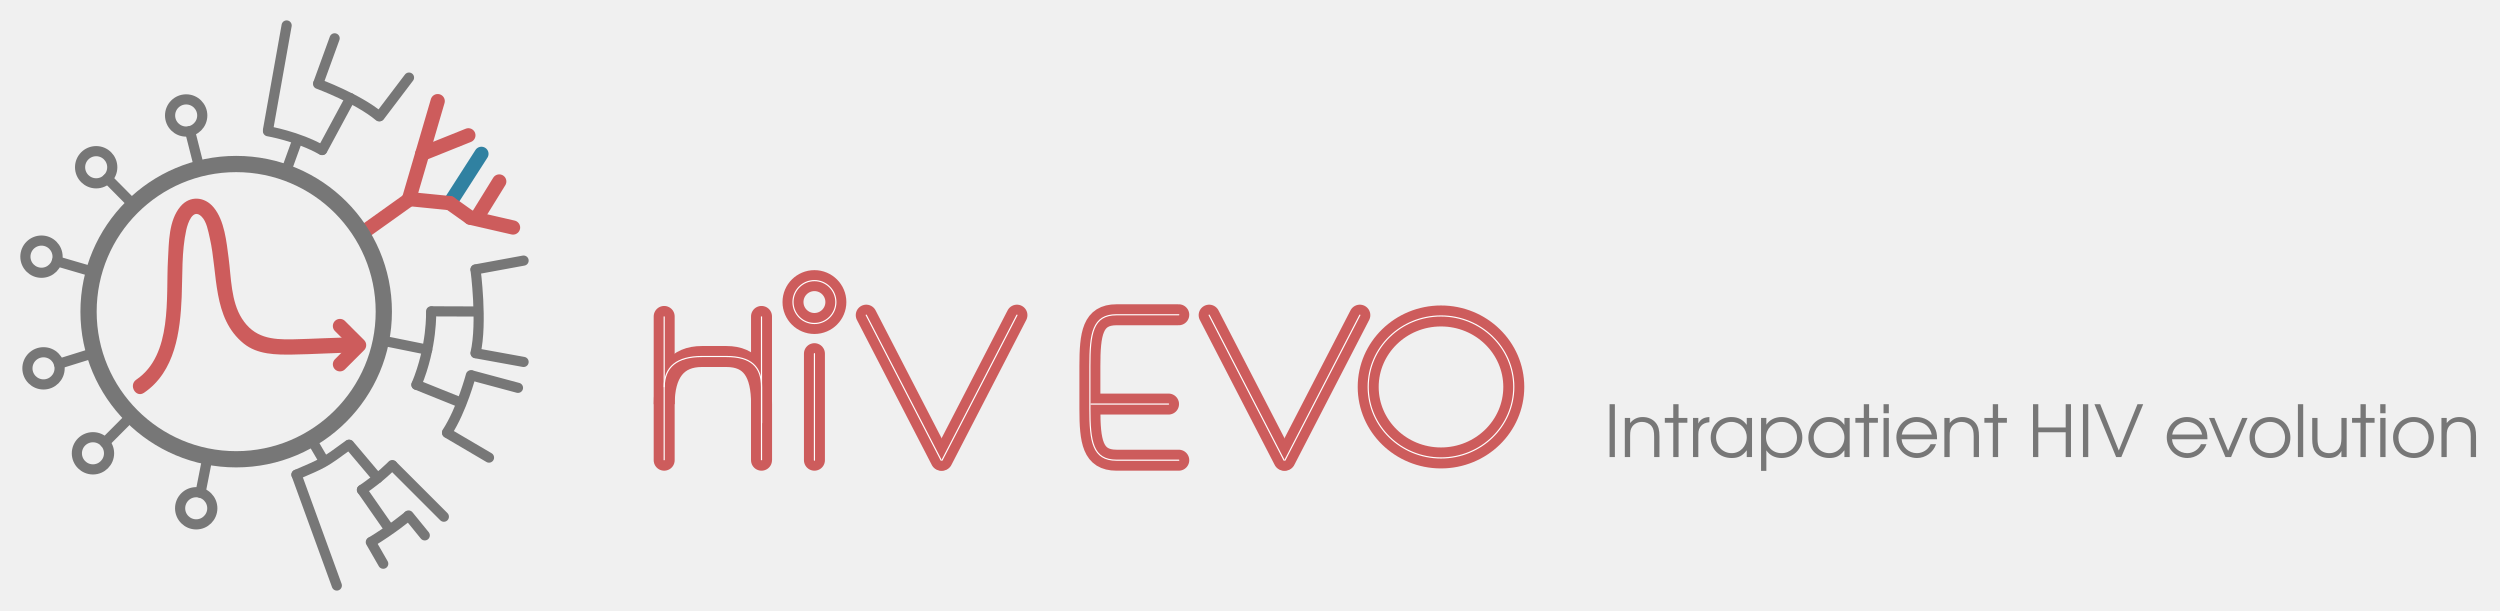
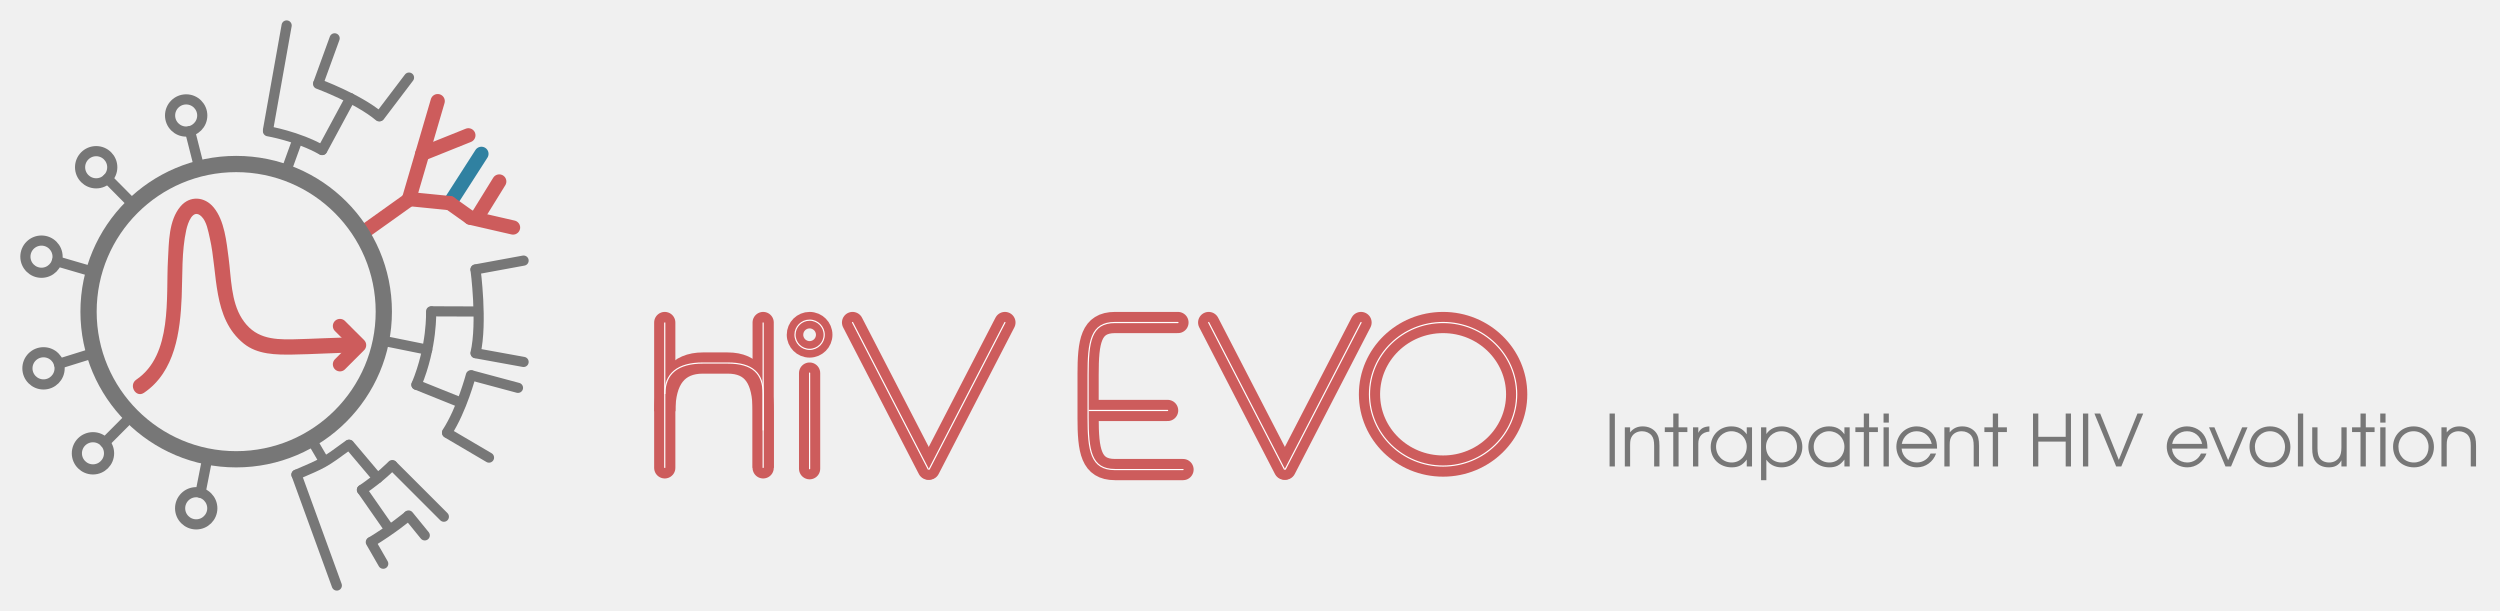
<svg xmlns="http://www.w3.org/2000/svg" version="1.1" id="Layer_1" x="0px" y="0px" width="1230.788" height="300.796" viewBox="0 0 1230.788 300.796" enable-background="new 0 0 695 289" xml:space="preserve">
  <defs id="defs4799" />
  <line stroke-miterlimit="10" x1="237.019" y1="75.738" x2="221.446" y2="99.993" id="line4601" style="fill:none;stroke:#3081a1;stroke-width:7;stroke-linecap:round;stroke-miterlimit:10" />
  <line stroke-miterlimit="10" x1="179.42" y1="113.97" x2="201.016" y2="98.56" id="line4603" style="fill:none;stroke:#cd5c5c;stroke-width:7;stroke-linecap:round;stroke-miterlimit:10" />
  <line stroke-miterlimit="10" x1="201.359" y1="97.993" x2="215.486" y2="49.785" id="line4605" style="fill:none;stroke:#cd5c5c;stroke-width:7;stroke-linecap:round;stroke-miterlimit:10" />
  <line stroke-miterlimit="10" x1="207.88" y1="75.738" x2="230.589" y2="66.617" id="line4607" style="fill:none;stroke:#cd5c5c;stroke-width:7;stroke-linecap:round;stroke-miterlimit:10" />
  <line stroke-miterlimit="10" x1="201.359" y1="97.993" x2="221.446" y2="99.993" id="line4609" style="fill:none;stroke:#cd5c5c;stroke-width:7;stroke-linecap:round;stroke-miterlimit:10" />
  <line stroke-miterlimit="10" x1="231.539" y1="107.169" x2="221.446" y2="99.993" id="line4611" style="fill:none;stroke:#cd5c5c;stroke-width:7;stroke-linecap:round;stroke-miterlimit:10" />
  <line stroke-miterlimit="10" x1="234.849" y1="107.05" x2="245.792" y2="89.345" id="line4613" style="fill:none;stroke:#cd5c5c;stroke-width:7;stroke-linecap:round;stroke-miterlimit:10" />
  <line stroke-miterlimit="10" x1="231.539" y1="107.169" x2="252.583" y2="112.008" id="line4615" style="fill:none;stroke:#cd5c5c;stroke-width:7;stroke-linecap:round;stroke-miterlimit:10" />
  <g id="g4619" transform="translate(4.382999,5.415056)">
    <path style="fill:#cd5c5c" id="path4621" d="m 66.512,187.962 c 15.367,-10.437 17.843,-30.175 18.555,-47.192 0.453,-10.834 -0.087,-22.307 2.243,-32.941 0.734,-3.349 3.207,-10.853 7.471,-6.698 2.603,2.536 3.346,7.288 4.123,10.667 4.032,17.534 1.198,39.44 16.743,51.952 6.723,5.411 15.815,5.509 24.036,5.393 10.299,-0.146 20.579,-0.897 30.878,-0.956 4.835,-0.027 4.838,-7.527 0,-7.5 -10.296,0.059 -20.584,0.74 -30.878,0.956 -10.416,0.218 -18.972,-0.798 -24.95,-10.203 -5.44,-8.557 -5.279,-20.132 -6.568,-29.877 -1.058,-7.992 -1.997,-18.359 -7.366,-24.869 -4.433,-5.375 -11.705,-5.938 -16.312,-0.502 -5.868,6.924 -5.695,17.737 -6.179,26.25 -1.055,18.554 2.362,46.859 -15.581,59.044 -3.976,2.7 -0.228,9.202 3.785,6.476 l 0,0 z" />
  </g>
  <polyline stroke-miterlimit="10" points="  162.979,155.077 172.405,164.503 162.979,173.929 " id="polyline4623" style="fill:none;stroke:#cd5c5c;stroke-width:7;stroke-linecap:round;stroke-linejoin:round;stroke-miterlimit:10" transform="translate(4.382999,5.415056)" />
  <circle stroke-miterlimit="10" cx="116.273" cy="153.43" r="72.682" id="circle4625" style="fill:none;stroke:#777777;stroke-width:8;stroke-miterlimit:10" />
  <path style="fill:none;stroke:#777777;stroke-width:5;stroke-linecap:round;stroke-miterlimit:10" id="path4631" d="m 200.712,254.146 c -0.186,0.215 -7.525,6.305 -17.89,12.609" stroke-miterlimit="10" />
  <line style="fill:none;stroke:#777777;stroke-width:5;stroke-linecap:round;stroke-miterlimit:10" id="line4633" y2="277.525" x2="188.669" y1="266.908" x1="182.561" stroke-miterlimit="10" />
  <line style="fill:none;stroke:#777777;stroke-width:5;stroke-linecap:round;stroke-miterlimit:10" id="line4635" y2="263.57" x2="209.112" y1="253.785" x1="201.141" stroke-miterlimit="10" />
  <path style="fill:none;stroke:#777777;stroke-width:5;stroke-linecap:round;stroke-miterlimit:10" id="path4639" d="M 116.613,10.246" stroke-miterlimit="10" />
  <circle style="fill:none;stroke:#777777;stroke-width:5;stroke-linecap:round;stroke-miterlimit:10" id="circle4641" r="7.924" cy="82.336" cx="47.348" stroke-miterlimit="10" />
  <circle style="fill:none;stroke:#777777;stroke-width:5;stroke-linecap:round;stroke-miterlimit:10" id="circle4643" r="7.924" cy="56.853" cx="91.655" stroke-miterlimit="10" />
  <circle style="fill:none;stroke:#777777;stroke-width:5;stroke-linecap:round;stroke-miterlimit:10" id="circle4645" r="7.924" cy="126.36" cx="20.424" stroke-miterlimit="10" />
  <circle style="fill:none;stroke:#777777;stroke-width:5;stroke-linecap:round;stroke-miterlimit:10" id="circle4647" r="7.924" cy="181.34" cx="21.424" stroke-miterlimit="10" />
  <circle style="fill:none;stroke:#777777;stroke-width:5;stroke-linecap:round;stroke-miterlimit:10" id="circle4649" r="7.924" cy="223.17" cx="45.767" stroke-miterlimit="10" />
  <circle style="fill:none;stroke:#777777;stroke-width:5;stroke-linecap:round;stroke-miterlimit:10" id="circle4651" r="7.924" cy="250.236" cx="96.599" stroke-miterlimit="10" />
  <line style="fill:none;stroke:#777777;stroke-width:5;stroke-linecap:round;stroke-miterlimit:10" id="line4653" y2="81.859" x2="97.928" y1="64.541" x1="93.541" stroke-miterlimit="10" />
  <line style="fill:none;stroke:#777777;stroke-width:5;stroke-linecap:round;stroke-miterlimit:10" id="line4655" y2="100.507" x2="65.383" y1="87.945" x1="52.945" stroke-miterlimit="10" />
  <line style="fill:none;stroke:#777777;stroke-width:5;stroke-linecap:round;stroke-miterlimit:10" id="line4657" y2="227.074" x2="159.552" y1="217.123" x1="153.734" stroke-miterlimit="10" />
  <line style="fill:none;stroke:#777777;stroke-width:5;stroke-linecap:round;stroke-miterlimit:10" id="line4659" y2="133.784" x2="45.748" y1="128.606" x1="28.02" stroke-miterlimit="10" />
  <line style="fill:none;stroke:#777777;stroke-width:5;stroke-linecap:round;stroke-miterlimit:10" id="line4661" y2="173.924" x2="45.679" y1="179.109" x1="29.024" stroke-miterlimit="10" />
  <line style="fill:none;stroke:#777777;stroke-width:5;stroke-linecap:round;stroke-miterlimit:10" id="line4663" y2="205.07" x2="64.396" y1="217.871" x1="51.654" stroke-miterlimit="10" />
  <line style="fill:none;stroke:#777777;stroke-width:5;stroke-linecap:round;stroke-miterlimit:10" id="line4665" y2="224.754" x2="102.228" y1="242.603" x1="98.712" stroke-miterlimit="10" />
  <path style="fill:none;stroke:#777777;stroke-width:5;stroke-linecap:round;stroke-miterlimit:10" id="path4667" d="m 171.723,218.973 c -12.627,9.283 -12.445,8.943 -25.766,14.715" stroke-miterlimit="10" />
  <path style="fill:none;stroke:#777777;stroke-width:5;stroke-linecap:round;stroke-miterlimit:10" id="path4669" d="m 193.114,228.975 c 0,0 -5.849,6.068 -14.927,12.193" stroke-miterlimit="10" />
  <line style="fill:none;stroke:#777777;stroke-width:5;stroke-linecap:round;stroke-miterlimit:10" id="line4671" y2="190.937" x2="255.007" y1="184.836" x1="232.255" stroke-miterlimit="10" />
  <line style="fill:none;stroke:#777777;stroke-width:5;stroke-linecap:round;stroke-miterlimit:10" id="line4673" y2="225.283" x2="240.74" y1="213.16" x1="220.13" stroke-miterlimit="10" />
  <line style="fill:none;stroke:#777777;stroke-width:5;stroke-linecap:round;stroke-miterlimit:10" id="line4675" y2="235.459" x2="185.877" y1="218.973" x1="171.958" stroke-miterlimit="10" />
  <line style="fill:none;stroke:#777777;stroke-width:5;stroke-linecap:round;stroke-miterlimit:10" id="line4677" y2="254.379" x2="218.52" y1="229.248" x1="193.388" stroke-miterlimit="10" />
  <line style="fill:none;stroke:#777777;stroke-width:5;stroke-linecap:round;stroke-miterlimit:10" id="line4679" y2="260.451" x2="191.63" y1="241.168" x1="178.188" stroke-miterlimit="10" />
  <line style="fill:none;stroke:#777777;stroke-width:5;stroke-linecap:round;stroke-miterlimit:10" id="line4681" y2="288.262" x2="165.821" y1="233.687" x1="145.957" stroke-miterlimit="10" />
  <path style="fill:none;stroke:#777777;stroke-width:5;stroke-linecap:round;stroke-miterlimit:10" id="path4683" d="M 158.936,174.918" stroke-miterlimit="10" />
  <line style="fill:none;stroke:#777777;stroke-width:5;stroke-linecap:round;stroke-miterlimit:10" id="line4685" y2="38.201" x2="201.359" y1="57.18" x1="186.965" stroke-miterlimit="10" />
  <path style="fill:none;stroke:#777777;stroke-width:5;stroke-linecap:round;stroke-miterlimit:10" id="path4687" d="m 156.603,41.293 c 0,0 19.673,7.241 30.056,15.984" stroke-miterlimit="10" />
  <line style="fill:none;stroke:#777777;stroke-width:5;stroke-linecap:round;stroke-miterlimit:10" id="line4689" y2="18.867" x2="164.744" y1="40.883" x1="156.738" stroke-miterlimit="10" />
  <line style="fill:none;stroke:#777777;stroke-width:5;stroke-linecap:round;stroke-miterlimit:10" id="line4691" y2="48.298" x2="172.464" y1="73.86" x1="158.682" stroke-miterlimit="10" />
  <line style="fill:none;stroke:#777777;stroke-width:5;stroke-linecap:round;stroke-miterlimit:10" id="line4693" y2="12.535" x2="141.115" y1="64.008" x1="131.934" stroke-miterlimit="10" />
  <path style="fill:none;stroke:#777777;stroke-width:5;stroke-linecap:round;stroke-miterlimit:10" id="path4695" d="m 131.934,64.602 c 0,0 14.576,2.469 26.573,9.259" stroke-miterlimit="10" />
  <line style="fill:none;stroke:#777777;stroke-width:5;stroke-linecap:round;stroke-miterlimit:10" id="line4697" y2="68.983" x2="146.382" y1="85.011" x1="140.572" stroke-miterlimit="10" />
  <line style="fill:none;stroke:#777777;stroke-width:5;stroke-linecap:round;stroke-miterlimit:10" id="line4699" y2="128.294" x2="257.771" y1="132.645" x1="234.111" stroke-miterlimit="10" />
  <path style="fill:none;stroke:#777777;stroke-width:5;stroke-linecap:round;stroke-miterlimit:10" id="path4701" d="M 235.675,155.209" stroke-miterlimit="10" />
  <line style="fill:none;stroke:#777777;stroke-width:5;stroke-linecap:round;stroke-miterlimit:10" id="line4703" y2="178.186" x2="257.771" y1="173.904" x1="234.201" stroke-miterlimit="10" />
  <line style="fill:none;stroke:#777777;stroke-width:5;stroke-linecap:round;stroke-miterlimit:10" id="line4705" y2="153.355" x2="235.295" y1="153.275" x1="212.735" stroke-miterlimit="10" />
  <line style="fill:none;stroke:#777777;stroke-width:5;stroke-linecap:round;stroke-miterlimit:10" id="line4707" y2="198.248" x2="226.967" y1="189.422" x1="205.019" stroke-miterlimit="10" />
  <path style="fill:none;stroke:#777777;stroke-width:5;stroke-linecap:round;stroke-miterlimit:10" id="path4709" d="m 231.834,184.744 c 0,0 -4.463,16.941 -11.749,28.143" stroke-miterlimit="10" />
  <path style="fill:none;stroke:#777777;stroke-width:5;stroke-linecap:round;stroke-miterlimit:10" id="path4711" d="m 212.24,153.275 c 0,0 0.717,17.123 -7.222,36.146" stroke-miterlimit="10" />
  <line style="fill:none;stroke:#777777;stroke-width:5;stroke-linecap:round;stroke-miterlimit:10" id="line4713" y2="172.15" x2="210.307" y1="167.598" x1="187.821" stroke-miterlimit="10" />
  <path style="fill:none;stroke:#777777;stroke-width:5;stroke-linecap:round;stroke-miterlimit:10" id="path4715" d="m 234.111,132.736 c 0,0 3.461,26.049 0,41.076" stroke-miterlimit="10" />
-   <g id="g5288">
-     <path style="fill:none;stroke:#3081a0;stroke-width:1.148;stroke-miterlimit:10" id="path4717" d="M 313.182,138.156" stroke-miterlimit="10" />
-     <path style="fill:none;stroke:#3081a0;stroke-width:1.148;stroke-miterlimit:10" id="path4719" d="M 334.506,138.156" stroke-miterlimit="10" />
-     <path style="fill:none;stroke:#3081a0;stroke-width:2.295;stroke-miterlimit:10" id="path4721" d="M 557.226,138.156" stroke-miterlimit="10" />
-     <path style="fill:none;stroke:#3081a0;stroke-width:2.295;stroke-miterlimit:10" id="path4723" d="M 517.093,138.156" stroke-miterlimit="10" />
-     <g transform="matrix(1.147669,0,0,1.147669,-42.40449,22.57455)" id="g4727">
-       <path stroke-miterlimit="10" d="M 312.931,148.457" id="path4729" style="fill:none;stroke:#cd5c5c;stroke-width:6;stroke-miterlimit:10" />
-       <line stroke-miterlimit="10" x1="321.859" y1="116.075" x2="321.859" y2="177.741" id="line4731" style="fill:none;stroke:#cd5c5c;stroke-width:6;stroke-linecap:round;stroke-miterlimit:10" />
-       <line stroke-miterlimit="10" x1="363.613" y1="116.075" x2="363.613" y2="177.741" id="line4733" style="fill:none;stroke:#cd5c5c;stroke-width:6;stroke-linecap:round;stroke-miterlimit:10" />
-       <path stroke-miterlimit="10" d="M 330.736,140.707" id="path4735" style="fill:none;stroke:#cd5c5c;stroke-width:6;stroke-linecap:round;stroke-miterlimit:10" />
-       <path stroke-miterlimit="10" d="M 354.543,140.707" id="path4737" style="fill:none;stroke:#cd5c5c;stroke-width:6;stroke-linecap:round;stroke-miterlimit:10" />
-       <path stroke-miterlimit="10" d="m 321.882,153.719 c 0,-13.515 5.487,-20.455 16.169,-20.455 l 10.479,0 c 10.682,0 15.11,6.878 15.11,20.392 0,6.021 0,24.086 0,24.086" id="path4739" style="fill:none;stroke:#cd5c5c;stroke-width:6;stroke-miterlimit:10" />
+   <text xml:space="preserve" style="color:#000000;font-style:normal;font-variant:normal;font-weight:normal;font-stretch:normal;font-size:35.226px;line-height:125%;font-family:'URW Gothic';-inkscape-font-specification:'URW Gothic';text-indent:0;text-align:start;text-decoration:none;text-decoration-line:none;letter-spacing:0px;word-spacing:0px;text-transform:none;direction:ltr;block-progression:tb;writing-mode:lr-tb;baseline-shift:baseline;text-anchor:start;display:inline;overflow:visible;visibility:visible;fill:#777777;fill-opacity:1;fill-rule:nonzero;stroke:none;stroke-width:1px;stroke-linecap:butt;stroke-linejoin:miter;stroke-opacity:1;marker:none;marker-start:none;marker-mid:none;marker-end:none;enable-background:accumulate" x="789.746" y="185.598" id="text4905">
+     <tspan id="tspan4907" x="789.746" y="185.598" />
+     <tspan x="789.746" y="229.631" id="tspan4909" style="font-style:normal;font-variant:normal;font-weight:normal;font-stretch:normal;font-family:'URW Gothic';-inkscape-font-specification:'URW Gothic';fill:#777777;fill-opacity:1">Intrapatient HIV evolution</tspan>
+   </text>
+   <g transform="matrix(1.16035,0,0,1.16035,-42.71982,-24.21886)" id="g5583">
+     <path style="fill:none;stroke:#3081a0;stroke-miterlimit:10" id="path4947" d="M 303.834,157.71" stroke-miterlimit="10" />
+     <path style="fill:none;stroke:#3081a0;stroke-miterlimit:10" id="path4949" d="M 322.413,157.71" stroke-miterlimit="10" />
+     <path style="fill:none;stroke:#3081a0;stroke-width:2;stroke-miterlimit:10" id="path4951" d="M 516.477,157.71" stroke-miterlimit="10" />
+     <path style="fill:none;stroke:#3081a0;stroke-width:2;stroke-miterlimit:10" id="path4953" d="M 481.508,157.71" stroke-miterlimit="10" />
+     <path style="fill:none;stroke:#cd5c5c;stroke-width:6;stroke-miterlimit:10" id="path4955" d="M 306.931,157.71" stroke-miterlimit="10" />
+     <path style="fill:none;stroke:#cd5c5c;stroke-width:6;stroke-linecap:round;stroke-miterlimit:10" id="path4957" d="M 321.64,157.71" stroke-miterlimit="10" />
+     <path style="fill:none;stroke:#cd5c5c;stroke-width:6;stroke-linecap:round;stroke-miterlimit:10" id="path4959" d="M 345.446,157.71" stroke-miterlimit="10" />
+     <g id="g4961">
+       <line style="fill:none;stroke:#cd5c5c;stroke-width:9;stroke-linecap:round;stroke-miterlimit:10" id="line4963" y2="219.93" x2="430.67" y1="157.709" x1="398.541" stroke-miterlimit="10" />
+       <line style="fill:none;stroke:#cd5c5c;stroke-width:9;stroke-linecap:round;stroke-miterlimit:10" id="line4965" y2="219.93" x2="431.058" y1="157.709" x1="463.186" stroke-miterlimit="10" />
+       <line style="fill:none;stroke:#ffffff;stroke-width:0.5;stroke-linecap:round;stroke-miterlimit:10" id="line4967" y2="219.93" x2="430.67" y1="157.709" x1="398.541" stroke-miterlimit="10" />
+       <line style="fill:none;stroke:#ffffff;stroke-width:0.5;stroke-linecap:round;stroke-miterlimit:10" id="line4969" y2="219.93" x2="431.058" y1="157.709" x1="463.186" stroke-miterlimit="10" />
    </g>
-     <path stroke-miterlimit="10" d="M 316.737,192.954" id="path4741" style="fill:none;stroke:#cd5c5c;stroke-width:6.886;stroke-miterlimit:10" />
-     <path stroke-miterlimit="10" d="M 333.618,184.06" id="path4743" style="fill:none;stroke:#cd5c5c;stroke-width:6.886;stroke-linecap:round;stroke-miterlimit:10" />
-     <path stroke-miterlimit="10" d="M 360.939,184.06" id="path4745" style="fill:none;stroke:#cd5c5c;stroke-width:6.886;stroke-linecap:round;stroke-miterlimit:10" />
-     <line stroke-miterlimit="10" x1="537.084" y1="198.926" x2="575.29" y2="198.926" id="line4747" style="fill:none;stroke:#cd5c5c;stroke-width:10.329;stroke-linecap:round;stroke-miterlimit:10" />
-     <path stroke-miterlimit="10" d="m 580.325,154.963 -30.65,0 c -11.777,0 -13.109,9.256 -13.109,25.352 l 0,21.273 0,-0.378 c 0,16.095 1.331,25.352 13.109,25.352 l 30.65,0" id="path4749" style="fill:none;stroke:#cd5c5c;stroke-width:10.329;stroke-linecap:round;stroke-miterlimit:10" />
-     <line stroke-miterlimit="10" x1="426.466" y1="155.156" x2="463.339" y2="226.562" id="line4751" style="fill:none;stroke:#cd5c5c;stroke-width:10.329;stroke-linecap:round;stroke-miterlimit:10" />
-     <line stroke-miterlimit="10" x1="500.656" y1="155.156" x2="463.784" y2="226.562" id="line4753" style="fill:none;stroke:#cd5c5c;stroke-width:10.329;stroke-linecap:round;stroke-miterlimit:10" />
-     <line stroke-miterlimit="10" x1="595.282" y1="155.156" x2="632.155" y2="226.562" id="line4755" style="fill:none;stroke:#cd5c5c;stroke-width:10.329;stroke-linecap:round;stroke-miterlimit:10" />
-     <line stroke-miterlimit="10" x1="669.47" y1="155.156" x2="632.598" y2="226.562" id="line4757" style="fill:none;stroke:#cd5c5c;stroke-width:10.329;stroke-linecap:round;stroke-miterlimit:10" />
-     <line stroke-miterlimit="10" x1="400.958" y1="174.12" x2="400.958" y2="226.562" id="line4759" style="fill:none;stroke:#cd5c5c;stroke-width:10.329;stroke-linecap:round;stroke-miterlimit:10" />
-     <circle stroke-miterlimit="10" cx="400.958" cy="148.707" r="10.552" id="circle4761" style="fill:none;stroke:#cd5c5c;stroke-width:10.329;stroke-miterlimit:10" />
-     <path stroke-miterlimit="10" d="m 745.259,190.503 c 0,19.304 -16.054,34.949 -35.837,34.949 -19.784,0 -35.837,-15.645 -35.837,-34.949 0,-19.304 16.054,-34.948 35.837,-34.948 19.784,0 35.837,15.644 35.837,34.948 z" id="path4763" style="fill:none;stroke:#cd5c5c;stroke-width:10.329;stroke-miterlimit:10" />
-     <line stroke-miterlimit="10" x1="326.983" y1="155.79" x2="326.983" y2="226.562" id="line4765" style="fill:none;stroke:#cd5c5c;stroke-width:10.329;stroke-linecap:round;stroke-miterlimit:10" />
-     <line stroke-miterlimit="10" x1="374.903" y1="155.79" x2="374.903" y2="226.562" id="line4767" style="fill:none;stroke:#cd5c5c;stroke-width:10.329;stroke-linecap:round;stroke-miterlimit:10" />
-     <path stroke-miterlimit="10" d="m 327.009,198.993 c 0,-15.511 6.297,-23.476 18.557,-23.476 l 12.026,0 c 12.259,0 17.341,7.894 17.341,23.403 0,6.91 0,27.643 0,27.643" id="path4769" style="fill:none;stroke:#cd5c5c;stroke-width:10.329;stroke-miterlimit:10" />
-     <line stroke-miterlimit="10" x1="426.466" y1="155.156" x2="463.339" y2="226.562" id="line4773" style="fill:none;stroke:#ffffff;stroke-width:0.574;stroke-linecap:round;stroke-miterlimit:10" />
-     <line stroke-miterlimit="10" x1="500.656" y1="155.156" x2="463.784" y2="226.562" id="line4775" style="fill:none;stroke:#ffffff;stroke-width:0.574;stroke-linecap:round;stroke-miterlimit:10" />
-     <line stroke-miterlimit="10" x1="595.282" y1="155.156" x2="632.155" y2="226.562" id="line4777" style="fill:none;stroke:#ffffff;stroke-width:0.574;stroke-linecap:round;stroke-miterlimit:10" />
-     <line stroke-miterlimit="10" x1="669.47" y1="155.156" x2="632.598" y2="226.562" id="line4779" style="fill:none;stroke:#ffffff;stroke-width:0.574;stroke-linecap:round;stroke-miterlimit:10" />
-     <line stroke-miterlimit="10" x1="400.958" y1="174.12" x2="400.958" y2="226.562" id="line4781" style="fill:none;stroke:#ffffff;stroke-width:0.574;stroke-linecap:round;stroke-miterlimit:10" />
-     <circle stroke-miterlimit="10" cx="400.958" cy="148.707" r="10.552" id="circle4783" style="fill:none;stroke:#ffffff;stroke-width:0.574;stroke-miterlimit:10" />
-     <path stroke-miterlimit="10" d="m 745.259,190.503 c 0,19.304 -16.054,34.949 -35.837,34.949 -19.784,0 -35.837,-15.645 -35.837,-34.949 0,-19.304 16.054,-34.948 35.837,-34.948 19.784,0 35.837,15.644 35.837,34.948 z" id="path4785" style="fill:none;stroke:#ffffff;stroke-width:0.574;stroke-miterlimit:10" />
-     <path stroke-miterlimit="10" d="m 580.325,154.963 -30.65,0 c -11.777,0 -13.109,9.256 -13.109,25.352 l 0,21.273 0,-0.378 c 0,16.095 1.331,25.352 13.109,25.352 l 30.65,0" id="path4787" style="fill:none;stroke:#ffffff;stroke-width:0.574;stroke-linecap:round;stroke-miterlimit:10" />
-     <line stroke-miterlimit="10" x1="537.084" y1="198.926" x2="575.29" y2="198.926" id="line4789" style="fill:none;stroke:#ffffff;stroke-width:0.574;stroke-linecap:round;stroke-miterlimit:10" />
-     <path stroke-miterlimit="10" d="m 327.009,190.607 c 0,-9.971 6.297,-15.09 18.557,-15.09 l 12.026,0 c 12.259,0 17.341,5.074 17.341,15.042 0,4.441 0,17.766 0,17.766" id="path4791" style="fill:none;stroke:#ffffff;stroke-width:0.574;stroke-miterlimit:10" />
-     <line stroke-miterlimit="10" x1="326.983" y1="155.79" x2="326.983" y2="226.562" id="line4793" style="fill:none;stroke:#ffffff;stroke-width:0.574;stroke-miterlimit:10" />
-     <line stroke-miterlimit="10" x1="374.903" y1="155.79" x2="374.903" y2="226.562" id="line4795" style="fill:none;stroke:#ffffff;stroke-width:0.574;stroke-miterlimit:10" />
+     <g id="g4971">
+       <line style="fill:none;stroke:#cd5c5c;stroke-width:9;stroke-linecap:round;stroke-miterlimit:10" id="line4973" y2="219.93" x2="581.765" y1="157.709" x1="549.636" stroke-miterlimit="10" />
+       <line style="fill:none;stroke:#cd5c5c;stroke-width:9;stroke-linecap:round;stroke-miterlimit:10" id="line4975" y2="219.93" x2="582.151" y1="157.709" x1="614.279" stroke-miterlimit="10" />
+       <line style="fill:none;stroke:#ffffff;stroke-width:0.5;stroke-linecap:round;stroke-miterlimit:10" id="line4977" y2="219.93" x2="581.765" y1="157.709" x1="549.636" stroke-miterlimit="10" />
+       <line style="fill:none;stroke:#ffffff;stroke-width:0.5;stroke-linecap:round;stroke-miterlimit:10" id="line4979" y2="219.93" x2="582.151" y1="157.709" x1="614.279" stroke-miterlimit="10" />
+     </g>
+     <g id="g4981">
+       <line style="fill:none;stroke:#cd5c5c;stroke-width:9;stroke-linecap:round;stroke-miterlimit:10" id="line4983" y2="219.741" x2="380.316" y1="179.166" x1="380.316" stroke-miterlimit="10" />
+       <line style="fill:none;stroke:#ffffff;stroke-width:0.5;stroke-linecap:round;stroke-miterlimit:10" id="line4985" y2="219.741" x2="380.316" y1="179.166" x1="380.316" stroke-miterlimit="10" />
+     </g>
+     <g id="g4987">
+       <circle style="fill:none;stroke:#cd5c5c;stroke-width:7;stroke-miterlimit:10" id="circle4989" r="6.194" cy="162.904" cx="380.316" stroke-miterlimit="10" />
+       <circle style="fill:none;stroke:#ffffff;stroke-width:0.5;stroke-miterlimit:10" id="circle4991" r="6.194" cy="162.904" cx="380.316" stroke-miterlimit="10" />
+     </g>
+     <g id="g4993">
+       <path style="fill:none;stroke:#cd5c5c;stroke-width:9;stroke-miterlimit:10" id="path4995" d="m 680.316,188.16 c 0,16.82 -13.988,30.453 -31.226,30.453 -17.238,0 -31.227,-13.633 -31.227,-30.453 0,-16.819 13.988,-30.45 31.227,-30.45 17.237,0 31.226,13.631 31.226,30.45 z" stroke-miterlimit="10" />
+       <path style="fill:none;stroke:#ffffff;stroke-width:0.5;stroke-miterlimit:10" id="path4997" d="m 680.316,188.16 c 0,16.82 -13.988,30.453 -31.226,30.453 -17.238,0 -31.227,-13.633 -31.227,-30.453 0,-16.819 13.988,-30.45 31.227,-30.45 17.237,0 31.226,13.631 31.226,30.45 z" stroke-miterlimit="10" />
+     </g>
+     <g id="g4999">
+       <line style="fill:none;stroke:#cd5c5c;stroke-width:9;stroke-linecap:round;stroke-miterlimit:10" id="line5001" y2="195.018" x2="532.217" y1="195.018" x1="498.927" stroke-miterlimit="10" />
+       <path style="fill:none;stroke:#cd5c5c;stroke-width:9;stroke-linecap:round;stroke-miterlimit:10" id="path5003" d="m 536.604,157.709 -26.706,0 c -10.262,0 -11.422,8.066 -11.422,22.09 l 0,18.537 0,-0.33 c 0,14.025 1.16,22.092 11.422,22.092 l 28.853,0" stroke-miterlimit="10" />
+       <path style="fill:none;stroke:#ffffff;stroke-width:0.5;stroke-linecap:round;stroke-miterlimit:10" id="path5005" d="m 536.604,157.709 -26.706,0 c -10.262,0 -11.422,8.066 -11.422,22.09 l 0,18.537 0,-0.33 c 0,14.025 1.16,22.092 11.422,22.092 l 28.853,0" stroke-miterlimit="10" />
+       <line style="fill:none;stroke:#ffffff;stroke-width:0.5;stroke-linecap:round;stroke-miterlimit:10" id="line5007" y2="195.018" x2="532.217" y1="195.018" x1="498.927" stroke-miterlimit="10" />
+     </g>
+     <g id="g5009">
+       <g id="g5011">
+         <path style="fill:none;stroke:#cd5c5c;stroke-width:6;stroke-miterlimit:10" id="path5013" d="M 309.931,190.092" stroke-miterlimit="10" />
+         <line style="fill:none;stroke:#cd5c5c;stroke-width:6;stroke-linecap:round;stroke-miterlimit:10" id="line5015" y2="219.376" x2="318.859" y1="157.71" x1="318.859" stroke-miterlimit="10" />
+         <line style="fill:none;stroke:#cd5c5c;stroke-width:6;stroke-linecap:round;stroke-miterlimit:10" id="line5017" y2="219.376" x2="360.613" y1="157.71" x1="360.613" stroke-miterlimit="10" />
+         <path style="fill:none;stroke:#cd5c5c;stroke-width:6;stroke-linecap:round;stroke-miterlimit:10" id="path5019" d="M 327.736,182.342" stroke-miterlimit="10" />
+         <path style="fill:none;stroke:#cd5c5c;stroke-width:6;stroke-linecap:round;stroke-miterlimit:10" id="path5021" d="M 351.543,182.342" stroke-miterlimit="10" />
+         <path style="fill:none;stroke:#cd5c5c;stroke-width:6;stroke-miterlimit:10" id="path5023" d="m 318.882,195.354 c 0,-13.515 5.486,-20.455 16.169,-20.455 l 10.479,0 c 10.683,0 15.11,6.879 15.11,20.393 0,6.021 0,24.086 0,24.086" stroke-miterlimit="10" />
+       </g>
+       <line style="fill:none;stroke:#cd5c5c;stroke-width:9;stroke-linecap:round;stroke-miterlimit:10" id="line5025" y2="219.376" x2="318.859" y1="157.71" x1="318.859" stroke-miterlimit="10" />
+       <line style="fill:none;stroke:#cd5c5c;stroke-width:9;stroke-linecap:round;stroke-miterlimit:10" id="line5027" y2="219.376" x2="360.613" y1="157.71" x1="360.613" stroke-miterlimit="10" />
+       <path style="fill:none;stroke:#cd5c5c;stroke-width:9;stroke-miterlimit:10" id="path5029" d="m 318.882,195.354 c 0,-13.515 5.486,-20.455 16.169,-20.455 l 10.479,0 c 10.683,0 15.11,6.879 15.11,20.393 0,6.021 0,24.086 0,24.086" stroke-miterlimit="10" />
+       <path style="fill:none;stroke:#ffffff;stroke-width:0.5;stroke-miterlimit:10" id="path5031" d="m 318.882,188.047 c 0,-8.688 5.486,-13.148 16.169,-13.148 l 10.479,0 c 10.683,0 15.11,4.422 15.11,13.107 0,3.87 0,15.48 0,15.48" stroke-miterlimit="10" />
+       <line style="fill:none;stroke:#ffffff;stroke-width:0.5;stroke-miterlimit:10" id="line5033" y2="219.376" x2="318.859" y1="157.71" x1="318.859" stroke-miterlimit="10" />
+       <line style="fill:none;stroke:#ffffff;stroke-width:0.5;stroke-miterlimit:10" id="line5035" y2="219.376" x2="360.613" y1="157.71" x1="360.613" stroke-miterlimit="10" />
+     </g>
  </g>
-   <text xml:space="preserve" style="color:#000000;font-style:normal;font-variant:normal;font-weight:normal;font-stretch:normal;font-size:35.226px;line-height:125%;font-family:'URW Gothic';-inkscape-font-specification:'URW Gothic';text-indent:0;text-align:start;text-decoration:none;text-decoration-line:none;letter-spacing:0px;word-spacing:0px;text-transform:none;direction:ltr;block-progression:tb;writing-mode:lr-tb;baseline-shift:baseline;text-anchor:start;display:inline;overflow:visible;visibility:visible;fill:#777777;fill-opacity:1;fill-rule:nonzero;stroke:none;stroke-width:1px;stroke-linecap:butt;stroke-linejoin:miter;stroke-opacity:1;marker:none;marker-start:none;marker-mid:none;marker-end:none;enable-background:accumulate" x="789.746" y="181.005" id="text4905">
-     <tspan id="tspan4907" x="789.746" y="181.005" />
-     <tspan x="789.746" y="225.037" id="tspan4909" style="font-style:normal;font-variant:normal;font-weight:normal;font-stretch:normal;font-family:'URW Gothic';-inkscape-font-specification:'URW Gothic';fill:#777777;fill-opacity:1">Intrapatient HIV evolution</tspan>
-   </text>
</svg>
